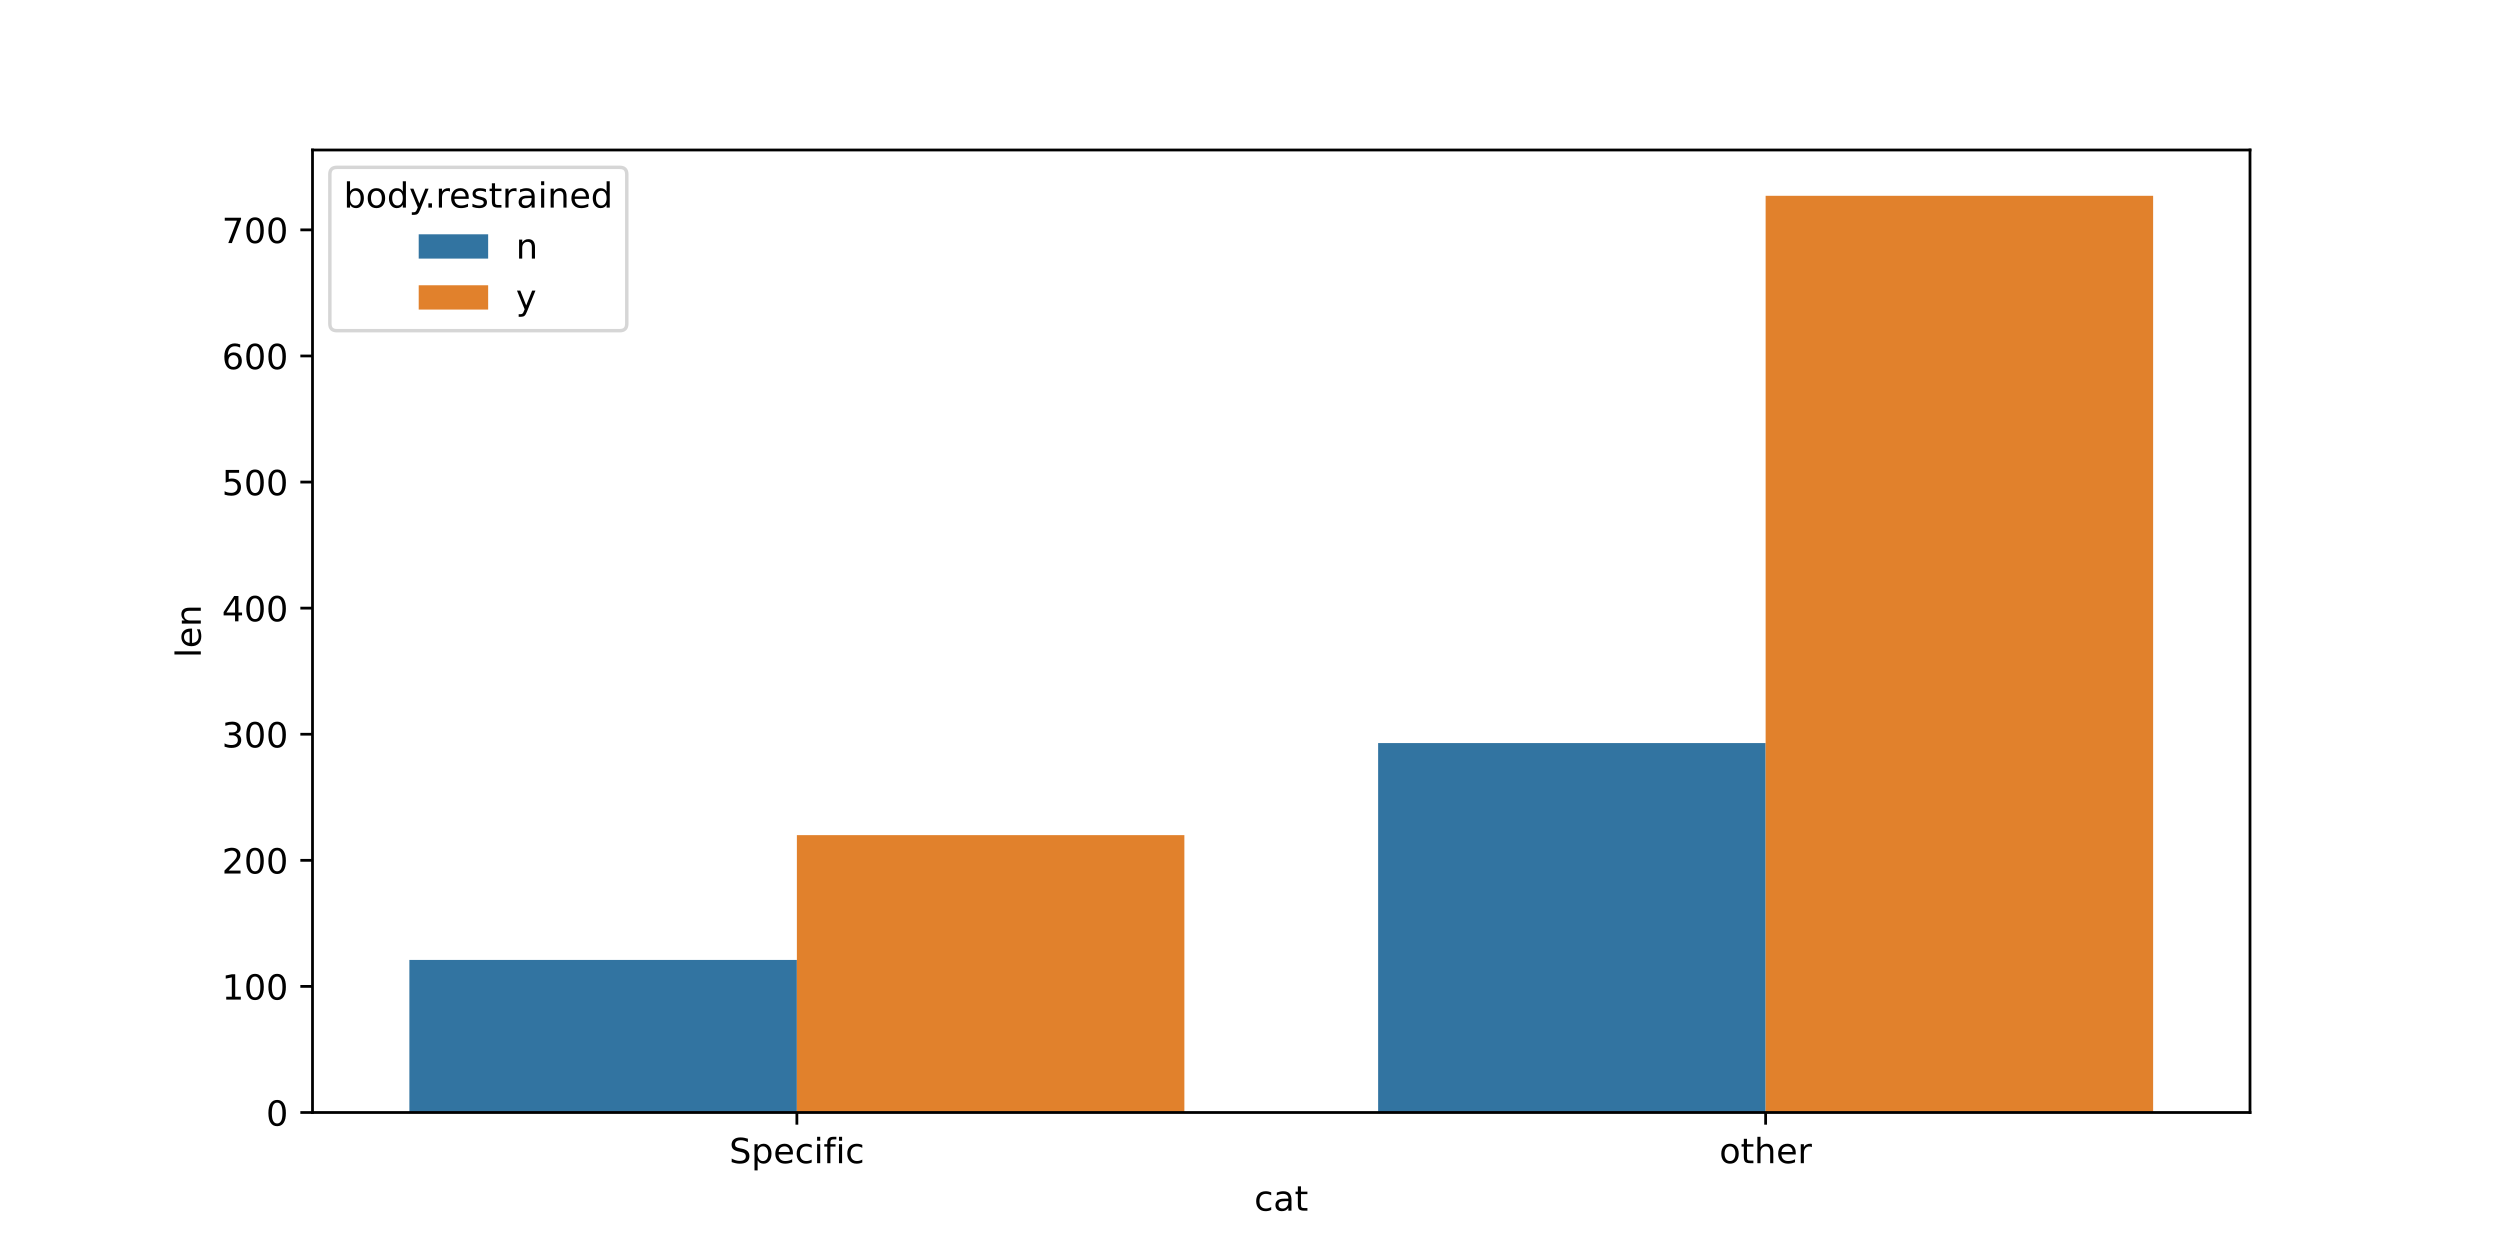
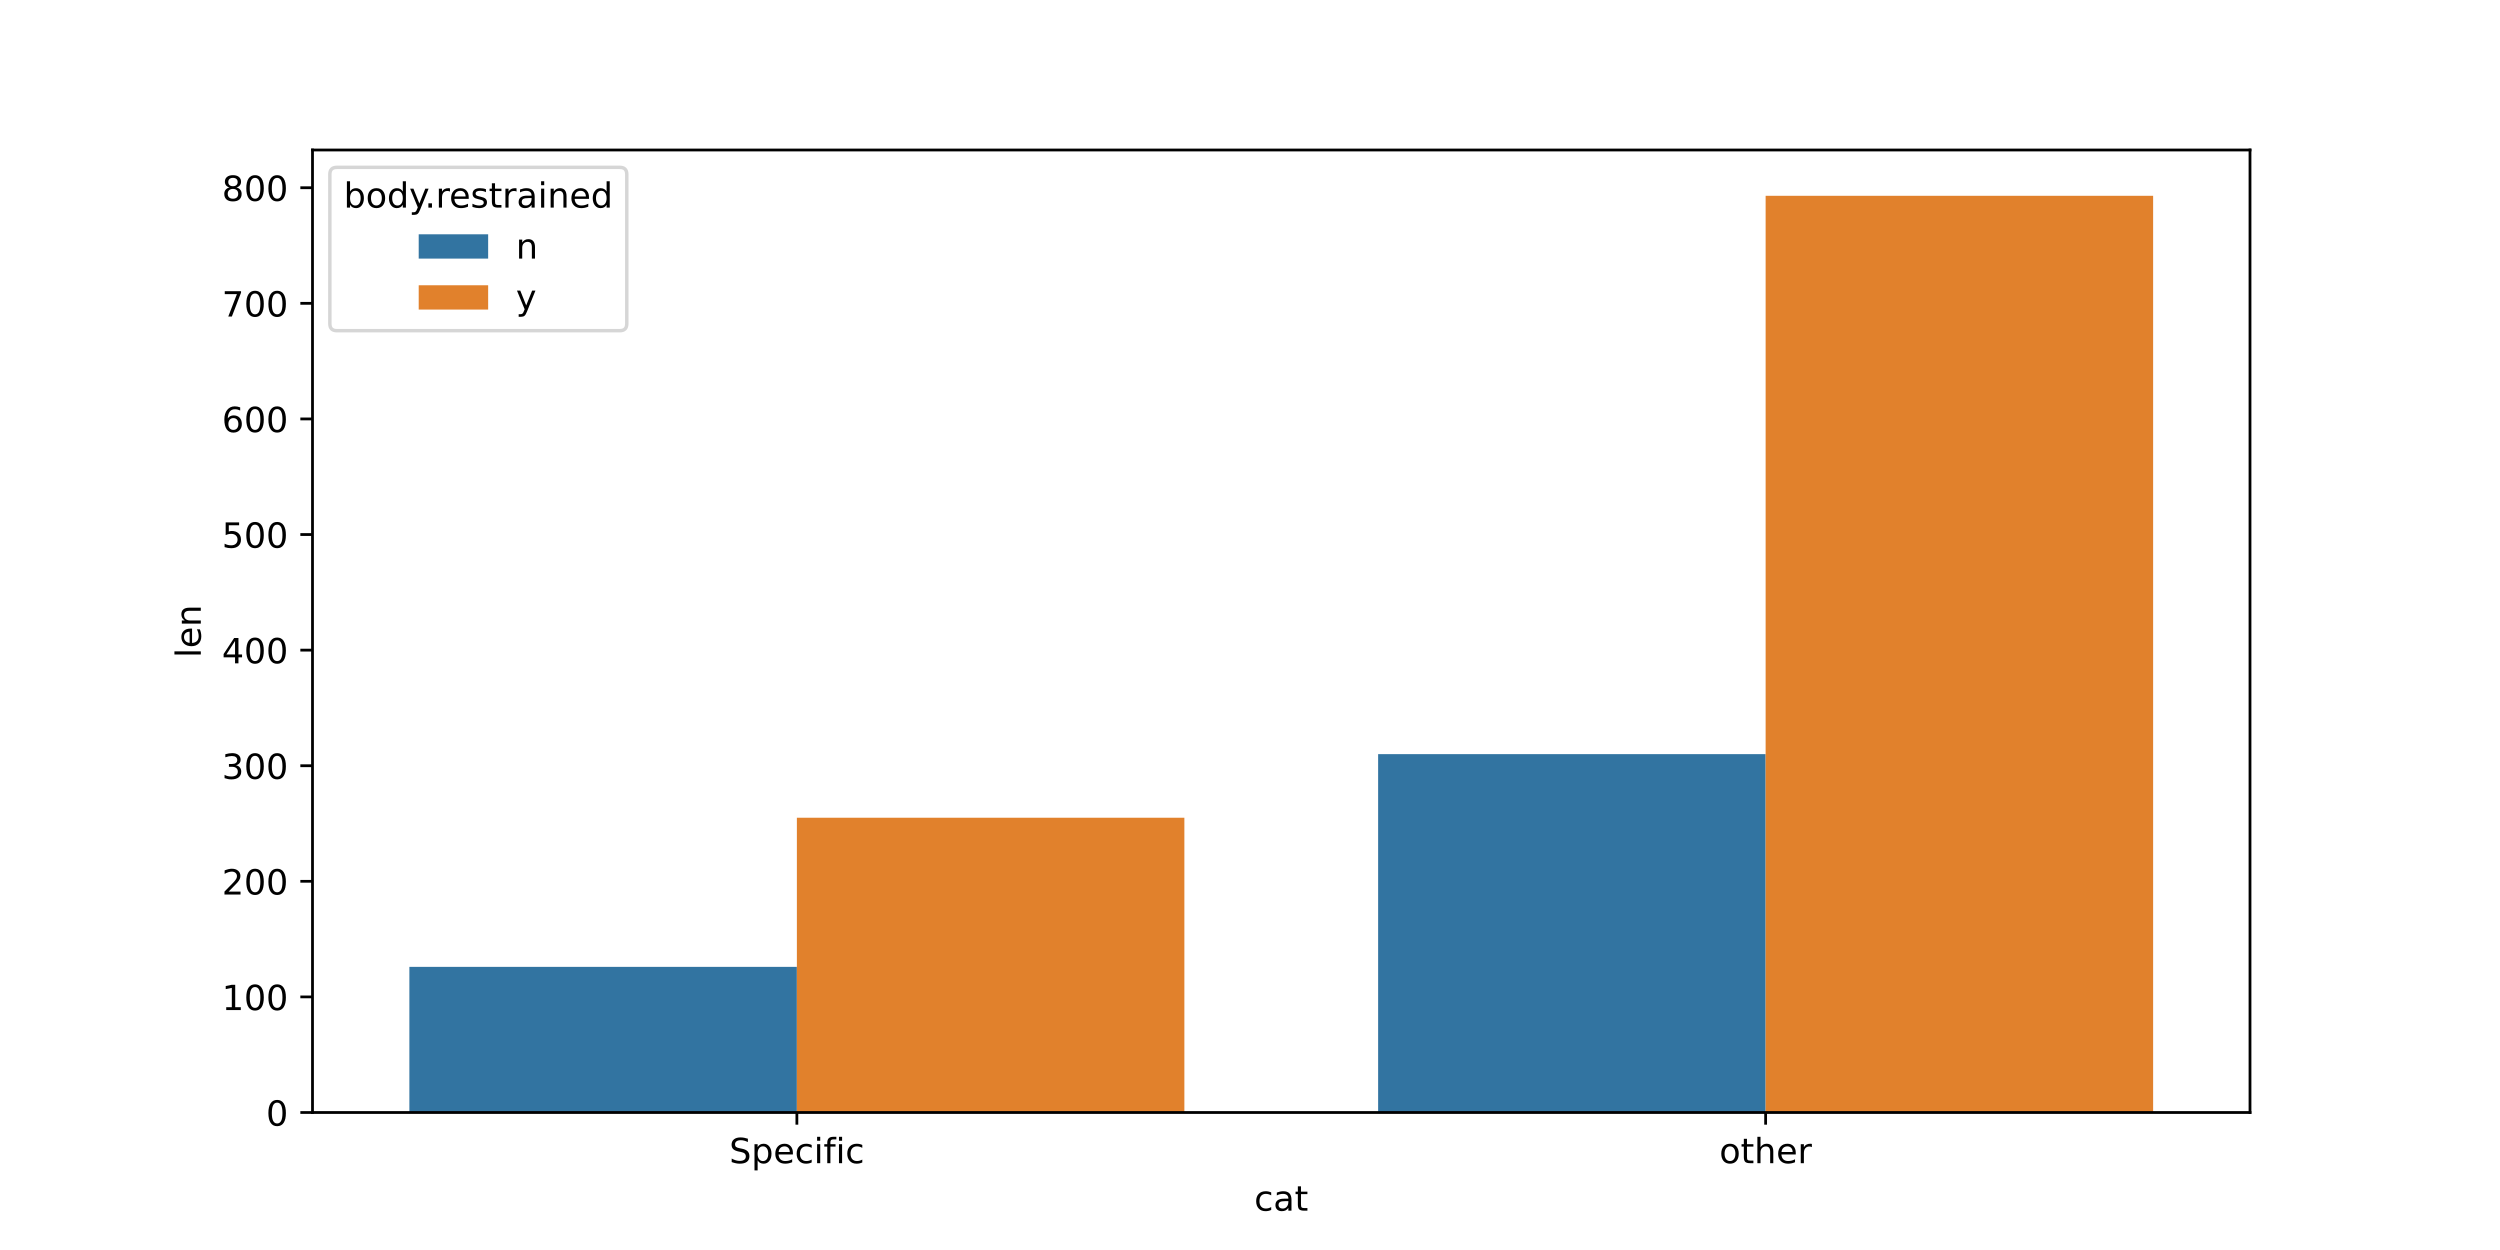
<svg xmlns="http://www.w3.org/2000/svg" xmlns:xlink="http://www.w3.org/1999/xlink" width="720pt" height="360pt" viewBox="0 0 720 360" version="1.1">
  <defs>
    <style type="text/css">*{stroke-linejoin: round; stroke-linecap: butt}</style>
  </defs>
  <g id="figure_1">
    <g id="patch_1">
      <path d="M 0 360  L 720 360  L 720 0  L 0 0  z " style="fill: #ffffff" />
    </g>
    <g id="axes_1">
      <g id="patch_2">
        <path d="M 90 320.4  L 648 320.4  L 648 43.2  L 90 43.2  z " style="fill: #ffffff" />
      </g>
      <g id="patch_3">
-         <path d="M 117.9 320.4  L 229.5 320.4  L 229.5 276.461  L 117.9 276.461  z " clip-path="url(#pe2ce94bc87)" style="fill: #3274a1" />
+         <path d="M 117.9 320.4  L 229.5 320.4  L 229.5 278.453  L 117.9 278.453  z " clip-path="url(#p0d772a198c)" style="fill: #3274a1" />
      </g>
      <g id="patch_4">
-         <path d="M 396.9 320.4  L 508.5 320.4  L 508.5 214.001  L 396.9 214.001  z " clip-path="url(#pe2ce94bc87)" style="fill: #3274a1" />
+         <path d="M 396.9 320.4  L 508.5 320.4  L 508.5 217.197  L 396.9 217.197  z " clip-path="url(#p0d772a198c)" style="fill: #3274a1" />
      </g>
      <g id="patch_5">
-         <path d="M 229.5 320.4  L 341.1 320.4  L 341.1 240.51  L 229.5 240.51  z " clip-path="url(#pe2ce94bc87)" style="fill: #e1812c" />
+         <path d="M 229.5 320.4  L 341.1 320.4  L 341.1 235.507  L 229.5 235.507  z " clip-path="url(#p0d772a198c)" style="fill: #e1812c" />
      </g>
      <g id="patch_6">
-         <path d="M 508.5 320.4  L 620.1 320.4  L 620.1 56.4  L 508.5 56.4  z " clip-path="url(#pe2ce94bc87)" style="fill: #e1812c" />
+         <path d="M 508.5 320.4  L 620.1 320.4  L 620.1 56.4  L 508.5 56.4  z " clip-path="url(#p0d772a198c)" style="fill: #e1812c" />
      </g>
      <g id="patch_7">
-         <path d="M 229.5 320.4  L 229.5 320.4  L 229.5 320.4  L 229.5 320.4  z " clip-path="url(#pe2ce94bc87)" style="fill: #3274a1" />
+         <path d="M 229.5 320.4  L 229.5 320.4  L 229.5 320.4  L 229.5 320.4  z " clip-path="url(#p0d772a198c)" style="fill: #3274a1" />
      </g>
      <g id="patch_8">
-         <path d="M 229.5 320.4  L 229.5 320.4  L 229.5 320.4  L 229.5 320.4  z " clip-path="url(#pe2ce94bc87)" style="fill: #e1812c" />
+         <path d="M 229.5 320.4  L 229.5 320.4  L 229.5 320.4  L 229.5 320.4  z " clip-path="url(#p0d772a198c)" style="fill: #e1812c" />
      </g>
      <g id="matplotlib.axis_1">
        <g id="xtick_1">
          <g id="line2d_1">
            <defs>
-               <path id="m91e672176b" d="M 0 0  L 0 3.5  " style="stroke: #000000; stroke-width: 0.8" />
-             </defs>
-             <g>
-               <use xlink:href="#m91e672176b" x="229.5" y="320.4" style="stroke: #000000; stroke-width: 0.8" />
+               <path id="m6db8faff85" d="M 0 0  L 0 3.5  " style="stroke: #000000; stroke-width: 0.8" />
+             </defs>
+             <g>
+               <use xlink:href="#m6db8faff85" x="229.5" y="320.4" style="stroke: #000000; stroke-width: 0.8" />
            </g>
          </g>
          <g id="text_1">
            <g transform="translate(210.0383 334.9984) scale(0.1 -0.1)">
              <defs>
                <path id="DejaVuSans-53" d="M 3425 4513  L 3425 3897  Q 3066 4069 2747 4153  Q 2428 4238 2131 4238  Q 1616 4238 1336 4038  Q 1056 3838 1056 3469  Q 1056 3159 1242 3001  Q 1428 2844 1947 2747  L 2328 2669  Q 3034 2534 3370 2195  Q 3706 1856 3706 1288  Q 3706 609 3251 259  Q 2797 -91 1919 -91  Q 1588 -91 1214 -16  Q 841 59 441 206  L 441 856  Q 825 641 1194 531  Q 1563 422 1919 422  Q 2459 422 2753 634  Q 3047 847 3047 1241  Q 3047 1584 2836 1778  Q 2625 1972 2144 2069  L 1759 2144  Q 1053 2284 737 2584  Q 422 2884 422 3419  Q 422 4038 858 4394  Q 1294 4750 2059 4750  Q 2388 4750 2728 4690  Q 3069 4631 3425 4513  z " transform="scale(0.015625)" />
                <path id="DejaVuSans-70" d="M 1159 525  L 1159 -1331  L 581 -1331  L 581 3500  L 1159 3500  L 1159 2969  Q 1341 3281 1617 3432  Q 1894 3584 2278 3584  Q 2916 3584 3314 3078  Q 3713 2572 3713 1747  Q 3713 922 3314 415  Q 2916 -91 2278 -91  Q 1894 -91 1617 61  Q 1341 213 1159 525  z M 3116 1747  Q 3116 2381 2855 2742  Q 2594 3103 2138 3103  Q 1681 3103 1420 2742  Q 1159 2381 1159 1747  Q 1159 1113 1420 752  Q 1681 391 2138 391  Q 2594 391 2855 752  Q 3116 1113 3116 1747  z " transform="scale(0.015625)" />
                <path id="DejaVuSans-65" d="M 3597 1894  L 3597 1613  L 953 1613  Q 991 1019 1311 708  Q 1631 397 2203 397  Q 2534 397 2845 478  Q 3156 559 3463 722  L 3463 178  Q 3153 47 2828 -22  Q 2503 -91 2169 -91  Q 1331 -91 842 396  Q 353 884 353 1716  Q 353 2575 817 3079  Q 1281 3584 2069 3584  Q 2775 3584 3186 3129  Q 3597 2675 3597 1894  z M 3022 2063  Q 3016 2534 2758 2815  Q 2500 3097 2075 3097  Q 1594 3097 1305 2825  Q 1016 2553 972 2059  L 3022 2063  z " transform="scale(0.015625)" />
                <path id="DejaVuSans-63" d="M 3122 3366  L 3122 2828  Q 2878 2963 2633 3030  Q 2388 3097 2138 3097  Q 1578 3097 1268 2742  Q 959 2388 959 1747  Q 959 1106 1268 751  Q 1578 397 2138 397  Q 2388 397 2633 464  Q 2878 531 3122 666  L 3122 134  Q 2881 22 2623 -34  Q 2366 -91 2075 -91  Q 1284 -91 818 406  Q 353 903 353 1747  Q 353 2603 823 3093  Q 1294 3584 2113 3584  Q 2378 3584 2631 3529  Q 2884 3475 3122 3366  z " transform="scale(0.015625)" />
                <path id="DejaVuSans-69" d="M 603 3500  L 1178 3500  L 1178 0  L 603 0  L 603 3500  z M 603 4863  L 1178 4863  L 1178 4134  L 603 4134  L 603 4863  z " transform="scale(0.015625)" />
                <path id="DejaVuSans-66" d="M 2375 4863  L 2375 4384  L 1825 4384  Q 1516 4384 1395 4259  Q 1275 4134 1275 3809  L 1275 3500  L 2222 3500  L 2222 3053  L 1275 3053  L 1275 0  L 697 0  L 697 3053  L 147 3053  L 147 3500  L 697 3500  L 697 3744  Q 697 4328 969 4595  Q 1241 4863 1831 4863  L 2375 4863  z " transform="scale(0.015625)" />
              </defs>
              <use xlink:href="#DejaVuSans-53" />
              <use xlink:href="#DejaVuSans-70" transform="translate(63.47656 0)" />
              <use xlink:href="#DejaVuSans-65" transform="translate(126.9531 0)" />
              <use xlink:href="#DejaVuSans-63" transform="translate(188.4766 0)" />
              <use xlink:href="#DejaVuSans-69" transform="translate(243.457 0)" />
              <use xlink:href="#DejaVuSans-66" transform="translate(271.2402 0)" />
              <use xlink:href="#DejaVuSans-69" transform="translate(306.4453 0)" />
              <use xlink:href="#DejaVuSans-63" transform="translate(334.2285 0)" />
            </g>
          </g>
        </g>
        <g id="xtick_2">
          <g id="line2d_2">
            <g>
-               <use xlink:href="#m91e672176b" x="508.5" y="320.4" style="stroke: #000000; stroke-width: 0.8" />
+               <use xlink:href="#m6db8faff85" x="508.5" y="320.4" style="stroke: #000000; stroke-width: 0.8" />
            </g>
          </g>
          <g id="text_2">
            <g transform="translate(495.1797 334.9984) scale(0.1 -0.1)">
              <defs>
                <path id="DejaVuSans-6f" d="M 1959 3097  Q 1497 3097 1228 2736  Q 959 2375 959 1747  Q 959 1119 1226 758  Q 1494 397 1959 397  Q 2419 397 2687 759  Q 2956 1122 2956 1747  Q 2956 2369 2687 2733  Q 2419 3097 1959 3097  z M 1959 3584  Q 2709 3584 3137 3096  Q 3566 2609 3566 1747  Q 3566 888 3137 398  Q 2709 -91 1959 -91  Q 1206 -91 779 398  Q 353 888 353 1747  Q 353 2609 779 3096  Q 1206 3584 1959 3584  z " transform="scale(0.015625)" />
                <path id="DejaVuSans-74" d="M 1172 4494  L 1172 3500  L 2356 3500  L 2356 3053  L 1172 3053  L 1172 1153  Q 1172 725 1289 603  Q 1406 481 1766 481  L 2356 481  L 2356 0  L 1766 0  Q 1100 0 847 248  Q 594 497 594 1153  L 594 3053  L 172 3053  L 172 3500  L 594 3500  L 594 4494  L 1172 4494  z " transform="scale(0.015625)" />
                <path id="DejaVuSans-68" d="M 3513 2113  L 3513 0  L 2938 0  L 2938 2094  Q 2938 2591 2744 2837  Q 2550 3084 2163 3084  Q 1697 3084 1428 2787  Q 1159 2491 1159 1978  L 1159 0  L 581 0  L 581 4863  L 1159 4863  L 1159 2956  Q 1366 3272 1645 3428  Q 1925 3584 2291 3584  Q 2894 3584 3203 3211  Q 3513 2838 3513 2113  z " transform="scale(0.015625)" />
                <path id="DejaVuSans-72" d="M 2631 2963  Q 2534 3019 2420 3045  Q 2306 3072 2169 3072  Q 1681 3072 1420 2755  Q 1159 2438 1159 1844  L 1159 0  L 581 0  L 581 3500  L 1159 3500  L 1159 2956  Q 1341 3275 1631 3429  Q 1922 3584 2338 3584  Q 2397 3584 2469 3576  Q 2541 3569 2628 3553  L 2631 2963  z " transform="scale(0.015625)" />
              </defs>
              <use xlink:href="#DejaVuSans-6f" />
              <use xlink:href="#DejaVuSans-74" transform="translate(61.18164 0)" />
              <use xlink:href="#DejaVuSans-68" transform="translate(100.3906 0)" />
              <use xlink:href="#DejaVuSans-65" transform="translate(163.7695 0)" />
              <use xlink:href="#DejaVuSans-72" transform="translate(225.293 0)" />
            </g>
          </g>
        </g>
        <g id="text_3">
          <g transform="translate(361.2266 348.6766) scale(0.1 -0.1)">
            <defs>
              <path id="DejaVuSans-61" d="M 2194 1759  Q 1497 1759 1228 1600  Q 959 1441 959 1056  Q 959 750 1161 570  Q 1363 391 1709 391  Q 2188 391 2477 730  Q 2766 1069 2766 1631  L 2766 1759  L 2194 1759  z M 3341 1997  L 3341 0  L 2766 0  L 2766 531  Q 2569 213 2275 61  Q 1981 -91 1556 -91  Q 1019 -91 701 211  Q 384 513 384 1019  Q 384 1609 779 1909  Q 1175 2209 1959 2209  L 2766 2209  L 2766 2266  Q 2766 2663 2505 2880  Q 2244 3097 1772 3097  Q 1472 3097 1187 3025  Q 903 2953 641 2809  L 641 3341  Q 956 3463 1253 3523  Q 1550 3584 1831 3584  Q 2591 3584 2966 3190  Q 3341 2797 3341 1997  z " transform="scale(0.015625)" />
            </defs>
            <use xlink:href="#DejaVuSans-63" />
            <use xlink:href="#DejaVuSans-61" transform="translate(54.98047 0)" />
            <use xlink:href="#DejaVuSans-74" transform="translate(116.2598 0)" />
          </g>
        </g>
      </g>
      <g id="matplotlib.axis_2">
        <g id="ytick_1">
          <g id="line2d_3">
            <defs>
-               <path id="m63dfe0b805" d="M 0 0  L -3.5 0  " style="stroke: #000000; stroke-width: 0.8" />
-             </defs>
-             <g>
-               <use xlink:href="#m63dfe0b805" x="90" y="320.4" style="stroke: #000000; stroke-width: 0.8" />
+               <path id="m0e915eac8f" d="M 0 0  L -3.5 0  " style="stroke: #000000; stroke-width: 0.8" />
+             </defs>
+             <g>
+               <use xlink:href="#m0e915eac8f" x="90" y="320.4" style="stroke: #000000; stroke-width: 0.8" />
            </g>
          </g>
          <g id="text_4">
            <g transform="translate(76.6375 324.1992) scale(0.1 -0.1)">
              <defs>
                <path id="DejaVuSans-30" d="M 2034 4250  Q 1547 4250 1301 3770  Q 1056 3291 1056 2328  Q 1056 1369 1301 889  Q 1547 409 2034 409  Q 2525 409 2770 889  Q 3016 1369 3016 2328  Q 3016 3291 2770 3770  Q 2525 4250 2034 4250  z M 2034 4750  Q 2819 4750 3233 4129  Q 3647 3509 3647 2328  Q 3647 1150 3233 529  Q 2819 -91 2034 -91  Q 1250 -91 836 529  Q 422 1150 422 2328  Q 422 3509 836 4129  Q 1250 4750 2034 4750  z " transform="scale(0.015625)" />
              </defs>
              <use xlink:href="#DejaVuSans-30" />
            </g>
          </g>
        </g>
        <g id="ytick_2">
          <g id="line2d_4">
            <g>
-               <use xlink:href="#m63dfe0b805" x="90" y="284.086" style="stroke: #000000; stroke-width: 0.8" />
+               <use xlink:href="#m0e915eac8f" x="90" y="287.109" style="stroke: #000000; stroke-width: 0.8" />
            </g>
          </g>
          <g id="text_5">
-             <g transform="translate(63.9125 287.8856) scale(0.1 -0.1)">
+             <g transform="translate(63.9125 290.9079) scale(0.1 -0.1)">
              <defs>
                <path id="DejaVuSans-31" d="M 794 531  L 1825 531  L 1825 4091  L 703 3866  L 703 4441  L 1819 4666  L 2450 4666  L 2450 531  L 3481 531  L 3481 0  L 794 0  L 794 531  z " transform="scale(0.015625)" />
              </defs>
              <use xlink:href="#DejaVuSans-31" />
              <use xlink:href="#DejaVuSans-30" transform="translate(63.62305 0)" />
              <use xlink:href="#DejaVuSans-30" transform="translate(127.2461 0)" />
            </g>
          </g>
        </g>
        <g id="ytick_3">
          <g id="line2d_5">
            <g>
-               <use xlink:href="#m63dfe0b805" x="90" y="247.773" style="stroke: #000000; stroke-width: 0.8" />
+               <use xlink:href="#m0e915eac8f" x="90" y="253.817" style="stroke: #000000; stroke-width: 0.8" />
            </g>
          </g>
          <g id="text_6">
-             <g transform="translate(63.9125 251.572) scale(0.1 -0.1)">
+             <g transform="translate(63.9125 257.6166) scale(0.1 -0.1)">
              <defs>
                <path id="DejaVuSans-32" d="M 1228 531  L 3431 531  L 3431 0  L 469 0  L 469 531  Q 828 903 1448 1529  Q 2069 2156 2228 2338  Q 2531 2678 2651 2914  Q 2772 3150 2772 3378  Q 2772 3750 2511 3984  Q 2250 4219 1831 4219  Q 1534 4219 1204 4116  Q 875 4013 500 3803  L 500 4441  Q 881 4594 1212 4672  Q 1544 4750 1819 4750  Q 2544 4750 2975 4387  Q 3406 4025 3406 3419  Q 3406 3131 3298 2873  Q 3191 2616 2906 2266  Q 2828 2175 2409 1742  Q 1991 1309 1228 531  z " transform="scale(0.015625)" />
              </defs>
              <use xlink:href="#DejaVuSans-32" />
              <use xlink:href="#DejaVuSans-30" transform="translate(63.62305 0)" />
              <use xlink:href="#DejaVuSans-30" transform="translate(127.2461 0)" />
            </g>
          </g>
        </g>
        <g id="ytick_4">
          <g id="line2d_6">
            <g>
-               <use xlink:href="#m63dfe0b805" x="90" y="211.459" style="stroke: #000000; stroke-width: 0.8" />
+               <use xlink:href="#m0e915eac8f" x="90" y="220.526" style="stroke: #000000; stroke-width: 0.8" />
            </g>
          </g>
          <g id="text_7">
-             <g transform="translate(63.9125 215.2584) scale(0.1 -0.1)">
+             <g transform="translate(63.9125 224.3253) scale(0.1 -0.1)">
              <defs>
                <path id="DejaVuSans-33" d="M 2597 2516  Q 3050 2419 3304 2112  Q 3559 1806 3559 1356  Q 3559 666 3084 287  Q 2609 -91 1734 -91  Q 1441 -91 1130 -33  Q 819 25 488 141  L 488 750  Q 750 597 1062 519  Q 1375 441 1716 441  Q 2309 441 2620 675  Q 2931 909 2931 1356  Q 2931 1769 2642 2001  Q 2353 2234 1838 2234  L 1294 2234  L 1294 2753  L 1863 2753  Q 2328 2753 2575 2939  Q 2822 3125 2822 3475  Q 2822 3834 2567 4026  Q 2313 4219 1838 4219  Q 1578 4219 1281 4162  Q 984 4106 628 3988  L 628 4550  Q 988 4650 1302 4700  Q 1616 4750 1894 4750  Q 2613 4750 3031 4423  Q 3450 4097 3450 3541  Q 3450 3153 3228 2886  Q 3006 2619 2597 2516  z " transform="scale(0.015625)" />
              </defs>
              <use xlink:href="#DejaVuSans-33" />
              <use xlink:href="#DejaVuSans-30" transform="translate(63.62305 0)" />
              <use xlink:href="#DejaVuSans-30" transform="translate(127.2461 0)" />
            </g>
          </g>
        </g>
        <g id="ytick_5">
          <g id="line2d_7">
            <g>
-               <use xlink:href="#m63dfe0b805" x="90" y="175.146" style="stroke: #000000; stroke-width: 0.8" />
+               <use xlink:href="#m0e915eac8f" x="90" y="187.235" style="stroke: #000000; stroke-width: 0.8" />
            </g>
          </g>
          <g id="text_8">
-             <g transform="translate(63.9125 178.9447) scale(0.1 -0.1)">
+             <g transform="translate(63.9125 191.034) scale(0.1 -0.1)">
              <defs>
                <path id="DejaVuSans-34" d="M 2419 4116  L 825 1625  L 2419 1625  L 2419 4116  z M 2253 4666  L 3047 4666  L 3047 1625  L 3713 1625  L 3713 1100  L 3047 1100  L 3047 0  L 2419 0  L 2419 1100  L 313 1100  L 313 1709  L 2253 4666  z " transform="scale(0.015625)" />
              </defs>
              <use xlink:href="#DejaVuSans-34" />
              <use xlink:href="#DejaVuSans-30" transform="translate(63.62305 0)" />
              <use xlink:href="#DejaVuSans-30" transform="translate(127.2461 0)" />
            </g>
          </g>
        </g>
        <g id="ytick_6">
          <g id="line2d_8">
            <g>
-               <use xlink:href="#m63dfe0b805" x="90" y="138.832" style="stroke: #000000; stroke-width: 0.8" />
+               <use xlink:href="#m0e915eac8f" x="90" y="153.944" style="stroke: #000000; stroke-width: 0.8" />
            </g>
          </g>
          <g id="text_9">
-             <g transform="translate(63.9125 142.6311) scale(0.1 -0.1)">
+             <g transform="translate(63.9125 157.7427) scale(0.1 -0.1)">
              <defs>
                <path id="DejaVuSans-35" d="M 691 4666  L 3169 4666  L 3169 4134  L 1269 4134  L 1269 2991  Q 1406 3038 1543 3061  Q 1681 3084 1819 3084  Q 2600 3084 3056 2656  Q 3513 2228 3513 1497  Q 3513 744 3044 326  Q 2575 -91 1722 -91  Q 1428 -91 1123 -41  Q 819 9 494 109  L 494 744  Q 775 591 1075 516  Q 1375 441 1709 441  Q 2250 441 2565 725  Q 2881 1009 2881 1497  Q 2881 1984 2565 2268  Q 2250 2553 1709 2553  Q 1456 2553 1204 2497  Q 953 2441 691 2322  L 691 4666  z " transform="scale(0.015625)" />
              </defs>
              <use xlink:href="#DejaVuSans-35" />
              <use xlink:href="#DejaVuSans-30" transform="translate(63.62305 0)" />
              <use xlink:href="#DejaVuSans-30" transform="translate(127.2461 0)" />
            </g>
          </g>
        </g>
        <g id="ytick_7">
          <g id="line2d_9">
            <g>
-               <use xlink:href="#m63dfe0b805" x="90" y="102.518" style="stroke: #000000; stroke-width: 0.8" />
+               <use xlink:href="#m0e915eac8f" x="90" y="120.652" style="stroke: #000000; stroke-width: 0.8" />
            </g>
          </g>
          <g id="text_10">
-             <g transform="translate(63.9125 106.3175) scale(0.1 -0.1)">
+             <g transform="translate(63.9125 124.4514) scale(0.1 -0.1)">
              <defs>
                <path id="DejaVuSans-36" d="M 2113 2584  Q 1688 2584 1439 2293  Q 1191 2003 1191 1497  Q 1191 994 1439 701  Q 1688 409 2113 409  Q 2538 409 2786 701  Q 3034 994 3034 1497  Q 3034 2003 2786 2293  Q 2538 2584 2113 2584  z M 3366 4563  L 3366 3988  Q 3128 4100 2886 4159  Q 2644 4219 2406 4219  Q 1781 4219 1451 3797  Q 1122 3375 1075 2522  Q 1259 2794 1537 2939  Q 1816 3084 2150 3084  Q 2853 3084 3261 2657  Q 3669 2231 3669 1497  Q 3669 778 3244 343  Q 2819 -91 2113 -91  Q 1303 -91 875 529  Q 447 1150 447 2328  Q 447 3434 972 4092  Q 1497 4750 2381 4750  Q 2619 4750 2861 4703  Q 3103 4656 3366 4563  z " transform="scale(0.015625)" />
              </defs>
              <use xlink:href="#DejaVuSans-36" />
              <use xlink:href="#DejaVuSans-30" transform="translate(63.62305 0)" />
              <use xlink:href="#DejaVuSans-30" transform="translate(127.2461 0)" />
            </g>
          </g>
        </g>
        <g id="ytick_8">
          <g id="line2d_10">
            <g>
-               <use xlink:href="#m63dfe0b805" x="90" y="66.205" style="stroke: #000000; stroke-width: 0.8" />
+               <use xlink:href="#m0e915eac8f" x="90" y="87.361" style="stroke: #000000; stroke-width: 0.8" />
            </g>
          </g>
          <g id="text_11">
-             <g transform="translate(63.9125 70.0039) scale(0.1 -0.1)">
+             <g transform="translate(63.9125 91.16013) scale(0.1 -0.1)">
              <defs>
                <path id="DejaVuSans-37" d="M 525 4666  L 3525 4666  L 3525 4397  L 1831 0  L 1172 0  L 2766 4134  L 525 4134  L 525 4666  z " transform="scale(0.015625)" />
              </defs>
              <use xlink:href="#DejaVuSans-37" />
              <use xlink:href="#DejaVuSans-30" transform="translate(63.62305 0)" />
              <use xlink:href="#DejaVuSans-30" transform="translate(127.2461 0)" />
            </g>
          </g>
        </g>
-         <g id="text_12">
+         <g id="ytick_9">
+           <g id="line2d_11">
+             <g>
+               <use xlink:href="#m0e915eac8f" x="90" y="54.07" style="stroke: #000000; stroke-width: 0.8" />
+             </g>
+           </g>
+           <g id="text_12">
+             <g transform="translate(63.9125 57.86883) scale(0.1 -0.1)">
+               <defs>
+                 <path id="DejaVuSans-38" d="M 2034 2216  Q 1584 2216 1326 1975  Q 1069 1734 1069 1313  Q 1069 891 1326 650  Q 1584 409 2034 409  Q 2484 409 2743 651  Q 3003 894 3003 1313  Q 3003 1734 2745 1975  Q 2488 2216 2034 2216  z M 1403 2484  Q 997 2584 770 2862  Q 544 3141 544 3541  Q 544 4100 942 4425  Q 1341 4750 2034 4750  Q 2731 4750 3128 4425  Q 3525 4100 3525 3541  Q 3525 3141 3298 2862  Q 3072 2584 2669 2484  Q 3125 2378 3379 2068  Q 3634 1759 3634 1313  Q 3634 634 3220 271  Q 2806 -91 2034 -91  Q 1263 -91 848 271  Q 434 634 434 1313  Q 434 1759 690 2068  Q 947 2378 1403 2484  z M 1172 3481  Q 1172 3119 1398 2916  Q 1625 2713 2034 2713  Q 2441 2713 2670 2916  Q 2900 3119 2900 3481  Q 2900 3844 2670 4047  Q 2441 4250 2034 4250  Q 1625 4250 1398 4047  Q 1172 3844 1172 3481  z " transform="scale(0.015625)" />
+               </defs>
+               <use xlink:href="#DejaVuSans-38" />
+               <use xlink:href="#DejaVuSans-30" transform="translate(63.62305 0)" />
+               <use xlink:href="#DejaVuSans-30" transform="translate(127.2461 0)" />
+             </g>
+           </g>
+         </g>
+         <g id="text_13">
          <g transform="translate(57.83281 189.4344) rotate(-90) scale(0.1 -0.1)">
            <defs>
              <path id="DejaVuSans-6c" d="M 603 4863  L 1178 4863  L 1178 0  L 603 0  L 603 4863  z " transform="scale(0.015625)" />
              <path id="DejaVuSans-6e" d="M 3513 2113  L 3513 0  L 2938 0  L 2938 2094  Q 2938 2591 2744 2837  Q 2550 3084 2163 3084  Q 1697 3084 1428 2787  Q 1159 2491 1159 1978  L 1159 0  L 581 0  L 581 3500  L 1159 3500  L 1159 2956  Q 1366 3272 1645 3428  Q 1925 3584 2291 3584  Q 2894 3584 3203 3211  Q 3513 2838 3513 2113  z " transform="scale(0.015625)" />
            </defs>
            <use xlink:href="#DejaVuSans-6c" />
            <use xlink:href="#DejaVuSans-65" transform="translate(27.7832 0)" />
            <use xlink:href="#DejaVuSans-6e" transform="translate(89.30664 0)" />
          </g>
        </g>
      </g>
-       <g id="line2d_11">
-         <path clip-path="url(#pe2ce94bc87)" style="fill: none; stroke: #424242; stroke-width: 2.25; stroke-linecap: square" />
-       </g>
      <g id="line2d_12">
-         <path clip-path="url(#pe2ce94bc87)" style="fill: none; stroke: #424242; stroke-width: 2.25; stroke-linecap: square" />
+         <path clip-path="url(#p0d772a198c)" style="fill: none; stroke: #424242; stroke-width: 2.25; stroke-linecap: square" />
      </g>
      <g id="line2d_13">
-         <path clip-path="url(#pe2ce94bc87)" style="fill: none; stroke: #424242; stroke-width: 2.25; stroke-linecap: square" />
+         <path clip-path="url(#p0d772a198c)" style="fill: none; stroke: #424242; stroke-width: 2.25; stroke-linecap: square" />
      </g>
      <g id="line2d_14">
-         <path clip-path="url(#pe2ce94bc87)" style="fill: none; stroke: #424242; stroke-width: 2.25; stroke-linecap: square" />
+         <path clip-path="url(#p0d772a198c)" style="fill: none; stroke: #424242; stroke-width: 2.25; stroke-linecap: square" />
+       </g>
+       <g id="line2d_15">
+         <path clip-path="url(#p0d772a198c)" style="fill: none; stroke: #424242; stroke-width: 2.25; stroke-linecap: square" />
      </g>
      <g id="patch_9">
        <path d="M 90 320.4  L 90 43.2  " style="fill: none; stroke: #000000; stroke-width: 0.8; stroke-linejoin: miter; stroke-linecap: square" />
      </g>
      <g id="patch_10">
        <path d="M 648 320.4  L 648 43.2  " style="fill: none; stroke: #000000; stroke-width: 0.8; stroke-linejoin: miter; stroke-linecap: square" />
      </g>
      <g id="patch_11">
        <path d="M 90 320.4  L 648 320.4  " style="fill: none; stroke: #000000; stroke-width: 0.8; stroke-linejoin: miter; stroke-linecap: square" />
      </g>
      <g id="patch_12">
        <path d="M 90 43.2  L 648 43.2  " style="fill: none; stroke: #000000; stroke-width: 0.8; stroke-linejoin: miter; stroke-linecap: square" />
      </g>
      <g id="legend_1">
        <g id="patch_13">
          <path d="M 97 95.234  L 178.512 95.234  Q 180.512 95.234 180.512 93.234  L 180.512 50.2  Q 180.512 48.2 178.512 48.2  L 97 48.2  Q 95 48.2 95 50.2  L 95 93.234  Q 95 95.234 97 95.234  z " style="fill: #ffffff; opacity: 0.8; stroke: #cccccc; stroke-linejoin: miter" />
        </g>
-         <g id="text_13">
+         <g id="text_14">
          <g transform="translate(99 59.79844) scale(0.1 -0.1)">
            <defs>
              <path id="DejaVuSans-62" d="M 3116 1747  Q 3116 2381 2855 2742  Q 2594 3103 2138 3103  Q 1681 3103 1420 2742  Q 1159 2381 1159 1747  Q 1159 1113 1420 752  Q 1681 391 2138 391  Q 2594 391 2855 752  Q 3116 1113 3116 1747  z M 1159 2969  Q 1341 3281 1617 3432  Q 1894 3584 2278 3584  Q 2916 3584 3314 3078  Q 3713 2572 3713 1747  Q 3713 922 3314 415  Q 2916 -91 2278 -91  Q 1894 -91 1617 61  Q 1341 213 1159 525  L 1159 0  L 581 0  L 581 4863  L 1159 4863  L 1159 2969  z " transform="scale(0.015625)" />
              <path id="DejaVuSans-64" d="M 2906 2969  L 2906 4863  L 3481 4863  L 3481 0  L 2906 0  L 2906 525  Q 2725 213 2448 61  Q 2172 -91 1784 -91  Q 1150 -91 751 415  Q 353 922 353 1747  Q 353 2572 751 3078  Q 1150 3584 1784 3584  Q 2172 3584 2448 3432  Q 2725 3281 2906 2969  z M 947 1747  Q 947 1113 1208 752  Q 1469 391 1925 391  Q 2381 391 2643 752  Q 2906 1113 2906 1747  Q 2906 2381 2643 2742  Q 2381 3103 1925 3103  Q 1469 3103 1208 2742  Q 947 2381 947 1747  z " transform="scale(0.015625)" />
              <path id="DejaVuSans-79" d="M 2059 -325  Q 1816 -950 1584 -1140  Q 1353 -1331 966 -1331  L 506 -1331  L 506 -850  L 844 -850  Q 1081 -850 1212 -737  Q 1344 -625 1503 -206  L 1606 56  L 191 3500  L 800 3500  L 1894 763  L 2988 3500  L 3597 3500  L 2059 -325  z " transform="scale(0.015625)" />
              <path id="DejaVuSans-2e" d="M 684 794  L 1344 794  L 1344 0  L 684 0  L 684 794  z " transform="scale(0.015625)" />
              <path id="DejaVuSans-73" d="M 2834 3397  L 2834 2853  Q 2591 2978 2328 3040  Q 2066 3103 1784 3103  Q 1356 3103 1142 2972  Q 928 2841 928 2578  Q 928 2378 1081 2264  Q 1234 2150 1697 2047  L 1894 2003  Q 2506 1872 2764 1633  Q 3022 1394 3022 966  Q 3022 478 2636 193  Q 2250 -91 1575 -91  Q 1294 -91 989 -36  Q 684 19 347 128  L 347 722  Q 666 556 975 473  Q 1284 391 1588 391  Q 1994 391 2212 530  Q 2431 669 2431 922  Q 2431 1156 2273 1281  Q 2116 1406 1581 1522  L 1381 1569  Q 847 1681 609 1914  Q 372 2147 372 2553  Q 372 3047 722 3315  Q 1072 3584 1716 3584  Q 2034 3584 2315 3537  Q 2597 3491 2834 3397  z " transform="scale(0.015625)" />
            </defs>
            <use xlink:href="#DejaVuSans-62" />
            <use xlink:href="#DejaVuSans-6f" transform="translate(63.47656 0)" />
            <use xlink:href="#DejaVuSans-64" transform="translate(124.6582 0)" />
            <use xlink:href="#DejaVuSans-79" transform="translate(188.1348 0)" />
            <use xlink:href="#DejaVuSans-2e" transform="translate(233.0645 0)" />
            <use xlink:href="#DejaVuSans-72" transform="translate(264.8516 0)" />
            <use xlink:href="#DejaVuSans-65" transform="translate(303.7148 0)" />
            <use xlink:href="#DejaVuSans-73" transform="translate(365.2383 0)" />
            <use xlink:href="#DejaVuSans-74" transform="translate(417.3379 0)" />
            <use xlink:href="#DejaVuSans-72" transform="translate(456.5469 0)" />
            <use xlink:href="#DejaVuSans-61" transform="translate(497.6602 0)" />
            <use xlink:href="#DejaVuSans-69" transform="translate(558.9395 0)" />
            <use xlink:href="#DejaVuSans-6e" transform="translate(586.7227 0)" />
            <use xlink:href="#DejaVuSans-65" transform="translate(650.1016 0)" />
            <use xlink:href="#DejaVuSans-64" transform="translate(711.625 0)" />
          </g>
        </g>
        <g id="patch_14">
          <path d="M 120.588 74.477  L 140.588 74.477  L 140.588 67.477  L 120.588 67.477  z " style="fill: #3274a1" />
        </g>
-         <g id="text_14">
+         <g id="text_15">
          <g transform="translate(148.5875 74.47656) scale(0.1 -0.1)">
            <use xlink:href="#DejaVuSans-6e" />
          </g>
        </g>
        <g id="patch_15">
          <path d="M 120.588 89.155  L 140.588 89.155  L 140.588 82.155  L 120.588 82.155  z " style="fill: #e1812c" />
        </g>
-         <g id="text_15">
+         <g id="text_16">
          <g transform="translate(148.5875 89.15469) scale(0.1 -0.1)">
            <use xlink:href="#DejaVuSans-79" />
          </g>
        </g>
      </g>
    </g>
  </g>
  <defs>
-     <clipPath id="pe2ce94bc87">
+     <clipPath id="p0d772a198c">
      <rect x="90" y="43.2" width="558" height="277.2" />
    </clipPath>
  </defs>
</svg>
